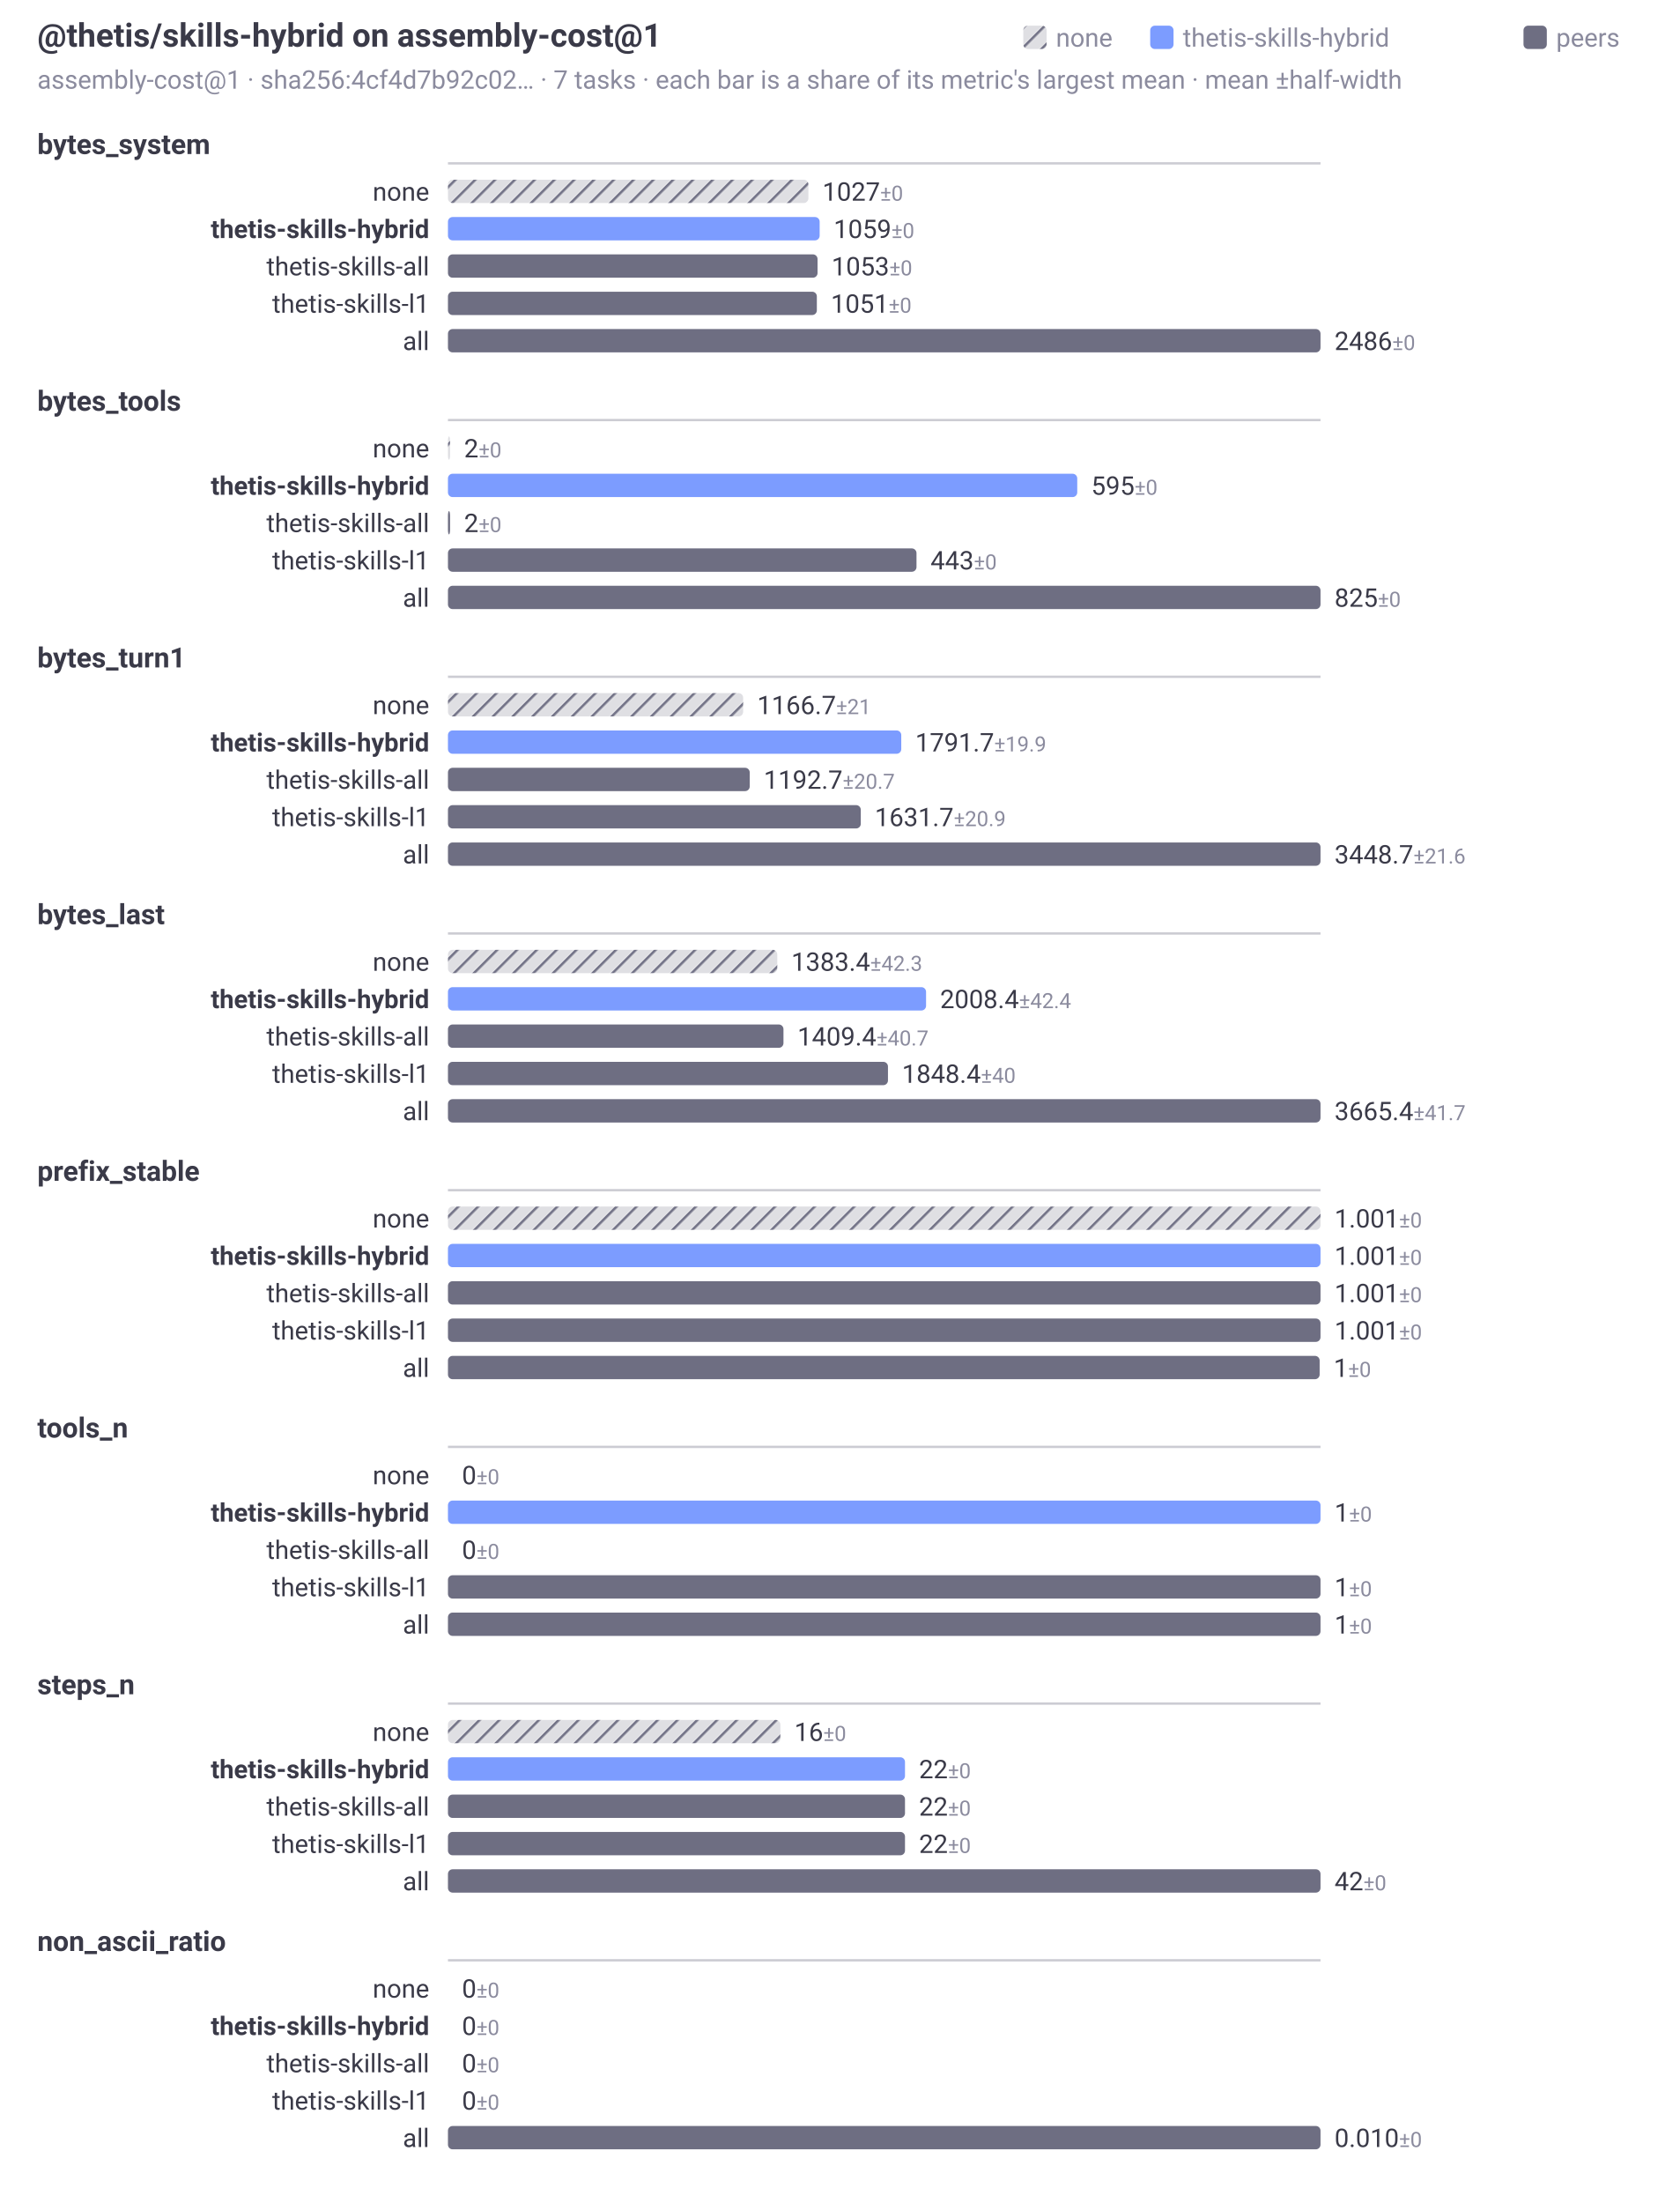
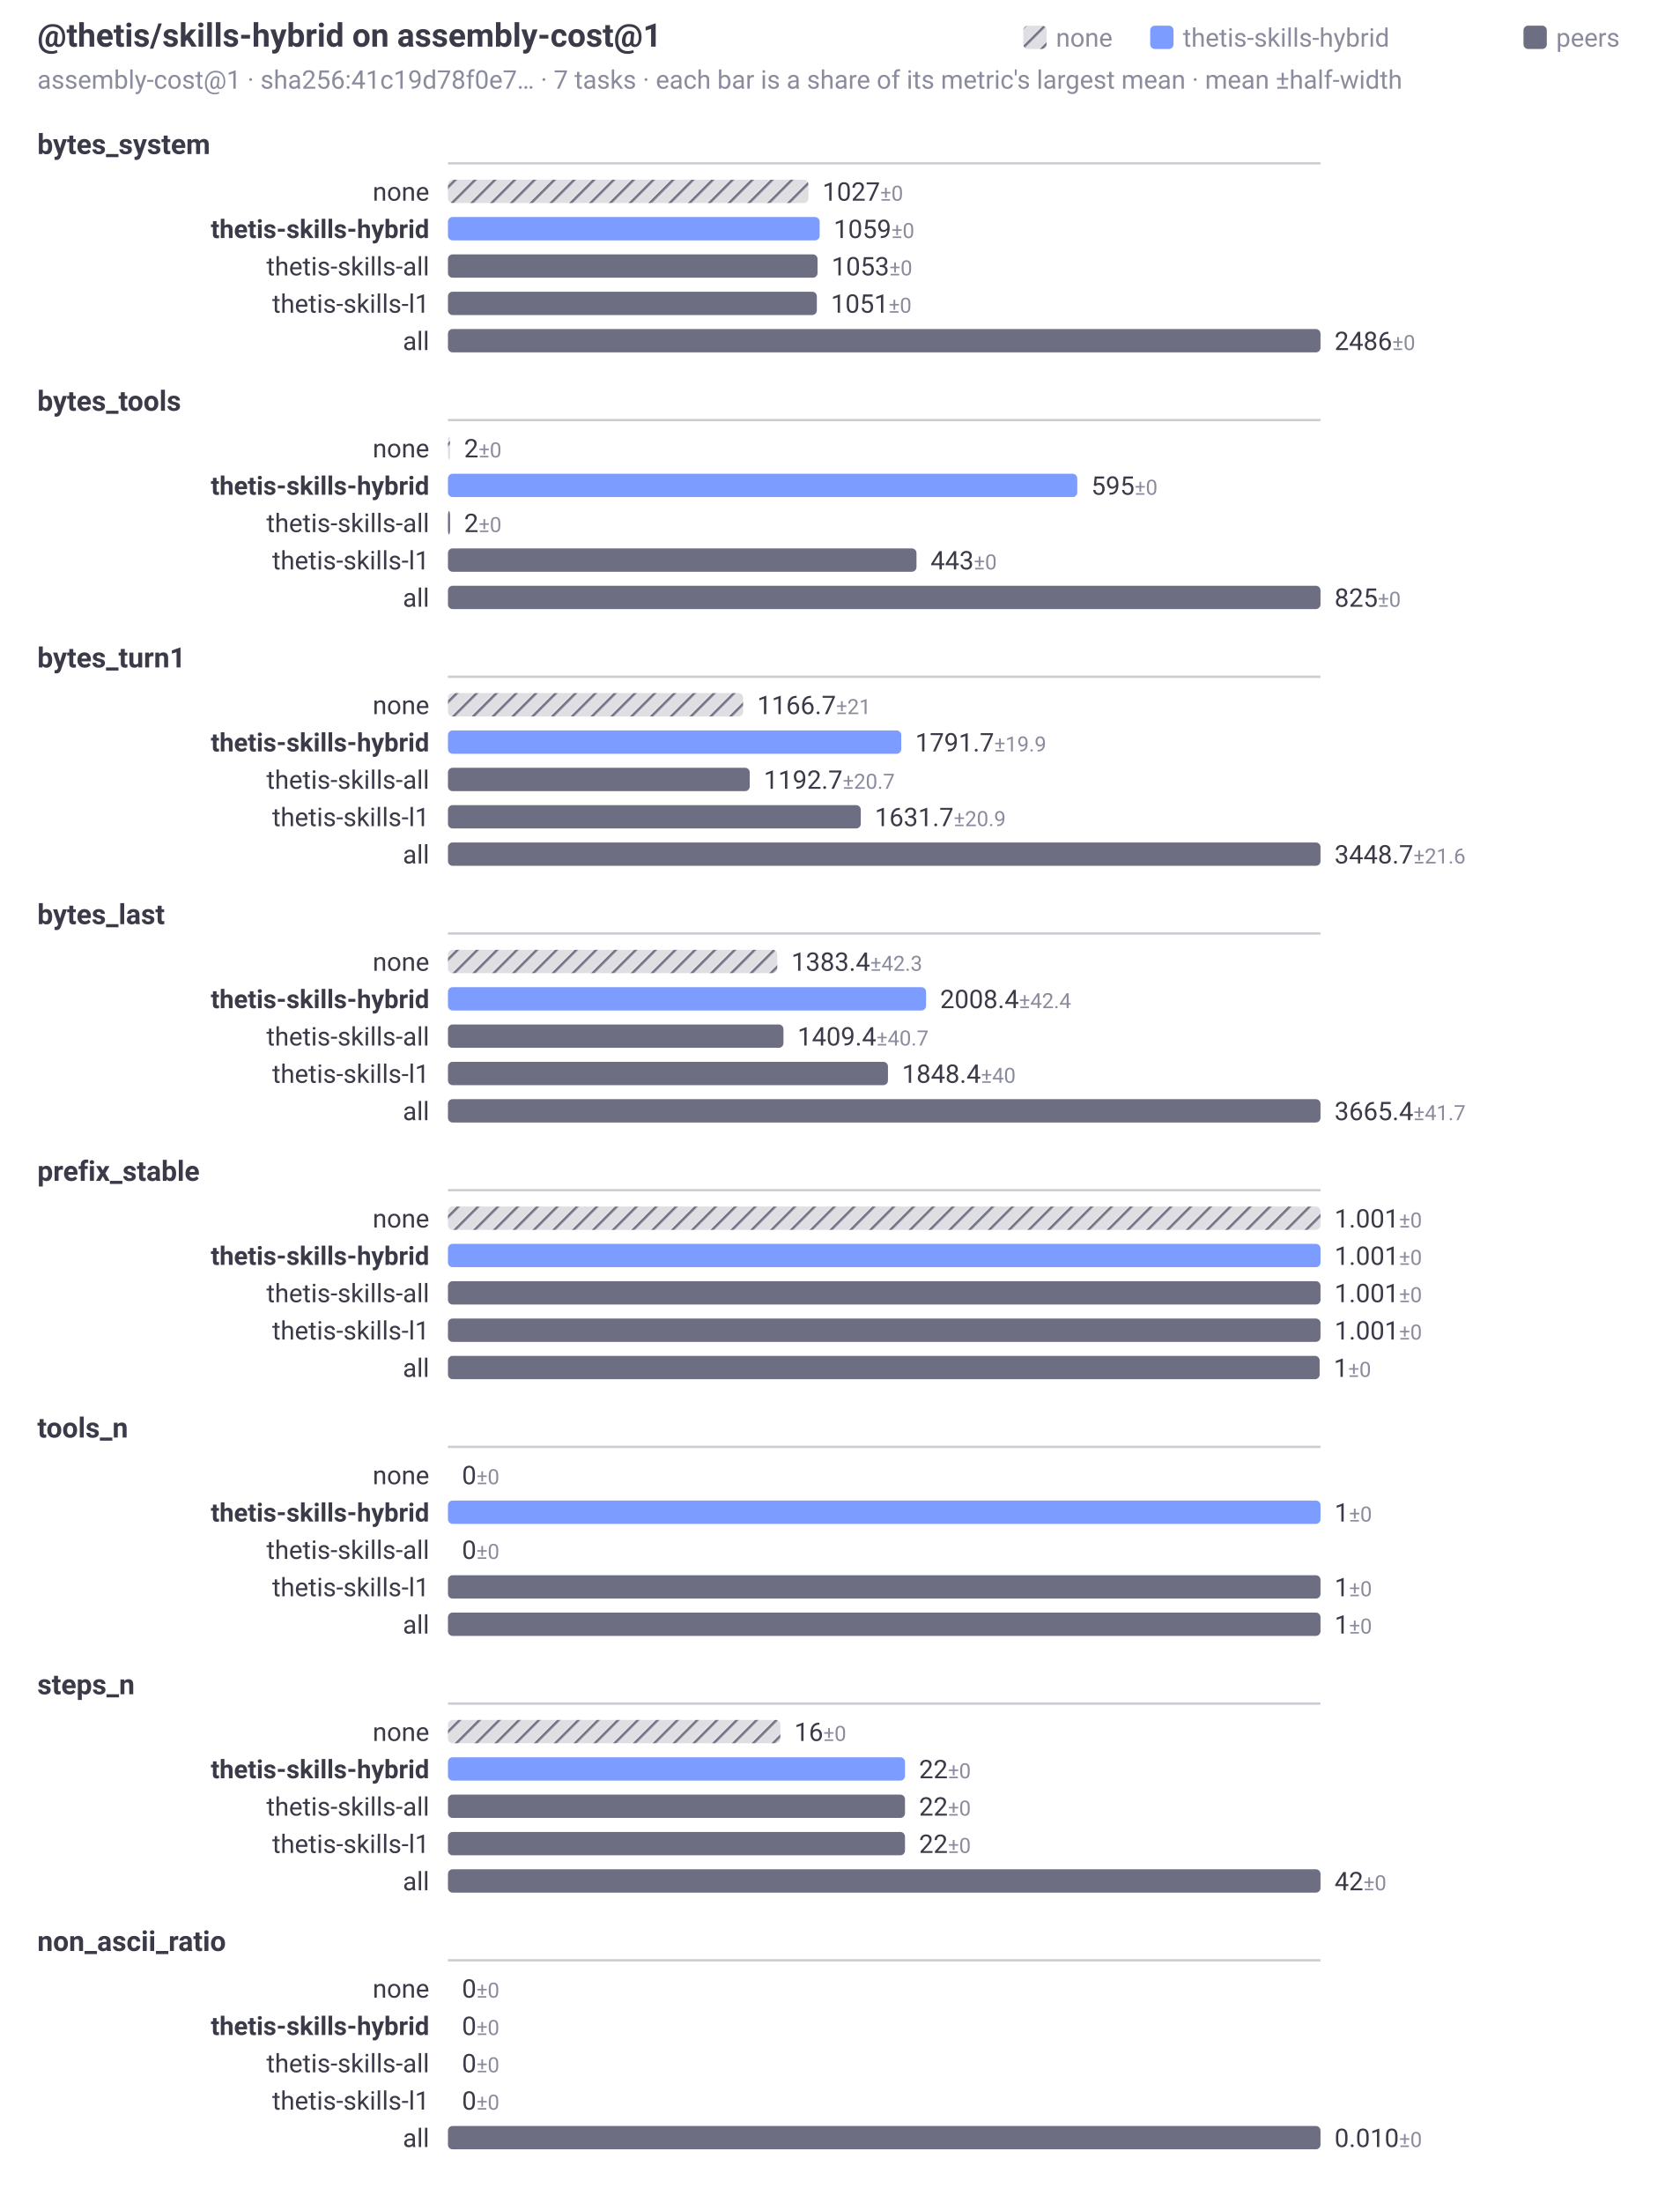
<svg xmlns="http://www.w3.org/2000/svg" width="720" height="944" viewBox="0 0 720 944" role="img" aria-labelledby="t d" font-family="system-ui, -apple-system, Segoe UI, Roboto, sans-serif">
  <style>.t{fill:#3a3a48}.f{fill:#8b8b9e}@media (prefers-color-scheme:dark){.t{fill:#d2d2dc}.f{fill:#9a9aae}}</style>
  <defs>
    <pattern id="hatch" width="6" height="6" patternUnits="userSpaceOnUse" patternTransform="rotate(45)">
      <rect width="6" height="6" fill="#6e6e82" fill-opacity="0.22" />
      <line x1="0" y1="0" x2="0" y2="6" stroke="#6e6e82" stroke-width="2" />
    </pattern>
  </defs>
  <text class="t" x="16" y="20" font-size="14" font-weight="600">@thetis/skills-hybrid on assembly-cost@1</text>
-   <text class="f" x="16" y="38" font-size="11">assembly-cost@1 · sha256:4cf4d7b92c02… · 7 tasks · each bar is a share of its metric's largest mean · mean ±half-width</text>
+   <text class="f" x="16" y="38" font-size="11">assembly-cost@1 · sha256:41c19d78f0e7… · 7 tasks · each bar is a share of its metric's largest mean · mean ±half-width</text>
  <rect x="653" y="11" width="10" height="10" rx="2" fill="#6e6e82" />
  <text class="f" x="667" y="20" font-size="11">peers</text>
  <rect x="493" y="11" width="10" height="10" rx="2" fill="#7c9cff" />
  <text class="f" x="507" y="20" font-size="11">thetis-skills-hybrid</text>
  <rect x="438.6" y="11" width="10" height="10" rx="2" fill="url(#hatch)" />
  <text class="f" x="452.6" y="20" font-size="11">none</text>
  <text class="t" x="16" y="66" font-size="12" font-weight="600">bytes_system</text>
  <line x1="192" y1="70" x2="566" y2="70" stroke="#6e6e82" stroke-opacity="0.35" stroke-width="1" />
  <text class="t" x="184" y="86" font-size="11" text-anchor="end">none</text>
  <rect x="192" y="77" width="154.5" height="10" rx="2" fill="url(#hatch)" />
  <text class="t" x="352.5" y="86" font-size="11">1027<tspan class="f" font-size="9"> ±0</tspan>
  </text>
  <text class="t" x="184" y="102" font-size="11" text-anchor="end" font-weight="600">thetis-skills-hybrid</text>
  <rect x="192" y="93" width="159.32" height="10" rx="2" fill="#7c9cff" />
  <text class="t" x="357.32" y="102" font-size="11">1059<tspan class="f" font-size="9"> ±0</tspan>
  </text>
  <text class="t" x="184" y="118" font-size="11" text-anchor="end">thetis-skills-all</text>
  <rect x="192" y="109" width="158.42" height="10" rx="2" fill="#6e6e82" />
  <text class="t" x="356.42" y="118" font-size="11">1053<tspan class="f" font-size="9"> ±0</tspan>
  </text>
  <text class="t" x="184" y="134" font-size="11" text-anchor="end">thetis-skills-l1</text>
  <rect x="192" y="125" width="158.12" height="10" rx="2" fill="#6e6e82" />
  <text class="t" x="356.12" y="134" font-size="11">1051<tspan class="f" font-size="9"> ±0</tspan>
  </text>
  <text class="t" x="184" y="150" font-size="11" text-anchor="end">all</text>
  <rect x="192" y="141" width="374" height="10" rx="2" fill="#6e6e82" />
  <text class="t" x="572" y="150" font-size="11">2486<tspan class="f" font-size="9"> ±0</tspan>
  </text>
  <text class="t" x="16" y="176" font-size="12" font-weight="600">bytes_tools</text>
  <line x1="192" y1="180" x2="566" y2="180" stroke="#6e6e82" stroke-opacity="0.35" stroke-width="1" />
  <text class="t" x="184" y="196" font-size="11" text-anchor="end">none</text>
  <rect x="192" y="187" width="0.91" height="10" rx="2" fill="url(#hatch)" />
  <text class="t" x="198.91" y="196" font-size="11">2<tspan class="f" font-size="9"> ±0</tspan>
  </text>
  <text class="t" x="184" y="212" font-size="11" text-anchor="end" font-weight="600">thetis-skills-hybrid</text>
  <rect x="192" y="203" width="269.73" height="10" rx="2" fill="#7c9cff" />
  <text class="t" x="467.73" y="212" font-size="11">595<tspan class="f" font-size="9"> ±0</tspan>
  </text>
  <text class="t" x="184" y="228" font-size="11" text-anchor="end">thetis-skills-all</text>
  <rect x="192" y="219" width="0.91" height="10" rx="2" fill="#6e6e82" />
  <text class="t" x="198.91" y="228" font-size="11">2<tspan class="f" font-size="9"> ±0</tspan>
  </text>
  <text class="t" x="184" y="244" font-size="11" text-anchor="end">thetis-skills-l1</text>
  <rect x="192" y="235" width="200.83" height="10" rx="2" fill="#6e6e82" />
  <text class="t" x="398.83" y="244" font-size="11">443<tspan class="f" font-size="9"> ±0</tspan>
  </text>
  <text class="t" x="184" y="260" font-size="11" text-anchor="end">all</text>
  <rect x="192" y="251" width="374" height="10" rx="2" fill="#6e6e82" />
  <text class="t" x="572" y="260" font-size="11">825<tspan class="f" font-size="9"> ±0</tspan>
  </text>
  <text class="t" x="16" y="286" font-size="12" font-weight="600">bytes_turn1</text>
  <line x1="192" y1="290" x2="566" y2="290" stroke="#6e6e82" stroke-opacity="0.35" stroke-width="1" />
  <text class="t" x="184" y="306" font-size="11" text-anchor="end">none</text>
  <rect x="192" y="297" width="126.53" height="10" rx="2" fill="url(#hatch)" />
  <text class="t" x="324.53" y="306" font-size="11">1166.7<tspan class="f" font-size="9"> ±21</tspan>
  </text>
  <text class="t" x="184" y="322" font-size="11" text-anchor="end" font-weight="600">thetis-skills-hybrid</text>
  <rect x="192" y="313" width="194.3" height="10" rx="2" fill="#7c9cff" />
  <text class="t" x="392.3" y="322" font-size="11">1791.7<tspan class="f" font-size="9"> ±19.9</tspan>
  </text>
  <text class="t" x="184" y="338" font-size="11" text-anchor="end">thetis-skills-all</text>
  <rect x="192" y="329" width="129.35" height="10" rx="2" fill="#6e6e82" />
  <text class="t" x="327.35" y="338" font-size="11">1192.7<tspan class="f" font-size="9"> ±20.7</tspan>
  </text>
  <text class="t" x="184" y="354" font-size="11" text-anchor="end">thetis-skills-l1</text>
  <rect x="192" y="345" width="176.95" height="10" rx="2" fill="#6e6e82" />
  <text class="t" x="374.95" y="354" font-size="11">1631.7<tspan class="f" font-size="9"> ±20.9</tspan>
  </text>
  <text class="t" x="184" y="370" font-size="11" text-anchor="end">all</text>
  <rect x="192" y="361" width="374" height="10" rx="2" fill="#6e6e82" />
  <text class="t" x="572" y="370" font-size="11">3448.7<tspan class="f" font-size="9"> ±21.6</tspan>
  </text>
  <text class="t" x="16" y="396" font-size="12" font-weight="600">bytes_last</text>
  <line x1="192" y1="400" x2="566" y2="400" stroke="#6e6e82" stroke-opacity="0.35" stroke-width="1" />
  <text class="t" x="184" y="416" font-size="11" text-anchor="end">none</text>
  <rect x="192" y="407" width="141.16" height="10" rx="2" fill="url(#hatch)" />
  <text class="t" x="339.16" y="416" font-size="11">1383.4<tspan class="f" font-size="9"> ±42.3</tspan>
  </text>
  <text class="t" x="184" y="432" font-size="11" text-anchor="end" font-weight="600">thetis-skills-hybrid</text>
  <rect x="192" y="423" width="204.93" height="10" rx="2" fill="#7c9cff" />
  <text class="t" x="402.93" y="432" font-size="11">2008.4<tspan class="f" font-size="9"> ±42.4</tspan>
  </text>
  <text class="t" x="184" y="448" font-size="11" text-anchor="end">thetis-skills-all</text>
  <rect x="192" y="439" width="143.81" height="10" rx="2" fill="#6e6e82" />
  <text class="t" x="341.81" y="448" font-size="11">1409.4<tspan class="f" font-size="9"> ±40.7</tspan>
  </text>
  <text class="t" x="184" y="464" font-size="11" text-anchor="end">thetis-skills-l1</text>
  <rect x="192" y="455" width="188.6" height="10" rx="2" fill="#6e6e82" />
  <text class="t" x="386.6" y="464" font-size="11">1848.4<tspan class="f" font-size="9"> ±40</tspan>
  </text>
  <text class="t" x="184" y="480" font-size="11" text-anchor="end">all</text>
  <rect x="192" y="471" width="374" height="10" rx="2" fill="#6e6e82" />
  <text class="t" x="572" y="480" font-size="11">3665.4<tspan class="f" font-size="9"> ±41.7</tspan>
  </text>
  <text class="t" x="16" y="506" font-size="12" font-weight="600">prefix_stable</text>
  <line x1="192" y1="510" x2="566" y2="510" stroke="#6e6e82" stroke-opacity="0.35" stroke-width="1" />
  <text class="t" x="184" y="526" font-size="11" text-anchor="end">none</text>
  <rect x="192" y="517" width="374" height="10" rx="2" fill="url(#hatch)" />
  <text class="t" x="572" y="526" font-size="11">1.001<tspan class="f" font-size="9"> ±0</tspan>
  </text>
  <text class="t" x="184" y="542" font-size="11" text-anchor="end" font-weight="600">thetis-skills-hybrid</text>
  <rect x="192" y="533" width="374" height="10" rx="2" fill="#7c9cff" />
  <text class="t" x="572" y="542" font-size="11">1.001<tspan class="f" font-size="9"> ±0</tspan>
  </text>
  <text class="t" x="184" y="558" font-size="11" text-anchor="end">thetis-skills-all</text>
  <rect x="192" y="549" width="374" height="10" rx="2" fill="#6e6e82" />
  <text class="t" x="572" y="558" font-size="11">1.001<tspan class="f" font-size="9"> ±0</tspan>
  </text>
  <text class="t" x="184" y="574" font-size="11" text-anchor="end">thetis-skills-l1</text>
  <rect x="192" y="565" width="374" height="10" rx="2" fill="#6e6e82" />
  <text class="t" x="572" y="574" font-size="11">1.001<tspan class="f" font-size="9"> ±0</tspan>
  </text>
  <text class="t" x="184" y="590" font-size="11" text-anchor="end">all</text>
  <rect x="192" y="581" width="373.63" height="10" rx="2" fill="#6e6e82" />
  <text class="t" x="571.63" y="590" font-size="11">1<tspan class="f" font-size="9"> ±0</tspan>
  </text>
  <text class="t" x="16" y="616" font-size="12" font-weight="600">tools_n</text>
  <line x1="192" y1="620" x2="566" y2="620" stroke="#6e6e82" stroke-opacity="0.35" stroke-width="1" />
  <text class="t" x="184" y="636" font-size="11" text-anchor="end">none</text>
  <rect x="192" y="627" width="0" height="10" rx="2" fill="url(#hatch)" />
  <text class="t" x="198" y="636" font-size="11">0<tspan class="f" font-size="9"> ±0</tspan>
  </text>
  <text class="t" x="184" y="652" font-size="11" text-anchor="end" font-weight="600">thetis-skills-hybrid</text>
  <rect x="192" y="643" width="374" height="10" rx="2" fill="#7c9cff" />
  <text class="t" x="572" y="652" font-size="11">1<tspan class="f" font-size="9"> ±0</tspan>
  </text>
  <text class="t" x="184" y="668" font-size="11" text-anchor="end">thetis-skills-all</text>
  <rect x="192" y="659" width="0" height="10" rx="2" fill="#6e6e82" />
  <text class="t" x="198" y="668" font-size="11">0<tspan class="f" font-size="9"> ±0</tspan>
  </text>
  <text class="t" x="184" y="684" font-size="11" text-anchor="end">thetis-skills-l1</text>
  <rect x="192" y="675" width="374" height="10" rx="2" fill="#6e6e82" />
  <text class="t" x="572" y="684" font-size="11">1<tspan class="f" font-size="9"> ±0</tspan>
  </text>
  <text class="t" x="184" y="700" font-size="11" text-anchor="end">all</text>
  <rect x="192" y="691" width="374" height="10" rx="2" fill="#6e6e82" />
  <text class="t" x="572" y="700" font-size="11">1<tspan class="f" font-size="9"> ±0</tspan>
  </text>
  <text class="t" x="16" y="726" font-size="12" font-weight="600">steps_n</text>
  <line x1="192" y1="730" x2="566" y2="730" stroke="#6e6e82" stroke-opacity="0.35" stroke-width="1" />
  <text class="t" x="184" y="746" font-size="11" text-anchor="end">none</text>
  <rect x="192" y="737" width="142.48" height="10" rx="2" fill="url(#hatch)" />
  <text class="t" x="340.48" y="746" font-size="11">16<tspan class="f" font-size="9"> ±0</tspan>
  </text>
  <text class="t" x="184" y="762" font-size="11" text-anchor="end" font-weight="600">thetis-skills-hybrid</text>
  <rect x="192" y="753" width="195.9" height="10" rx="2" fill="#7c9cff" />
  <text class="t" x="393.9" y="762" font-size="11">22<tspan class="f" font-size="9"> ±0</tspan>
  </text>
  <text class="t" x="184" y="778" font-size="11" text-anchor="end">thetis-skills-all</text>
  <rect x="192" y="769" width="195.9" height="10" rx="2" fill="#6e6e82" />
  <text class="t" x="393.9" y="778" font-size="11">22<tspan class="f" font-size="9"> ±0</tspan>
  </text>
  <text class="t" x="184" y="794" font-size="11" text-anchor="end">thetis-skills-l1</text>
  <rect x="192" y="785" width="195.9" height="10" rx="2" fill="#6e6e82" />
  <text class="t" x="393.9" y="794" font-size="11">22<tspan class="f" font-size="9"> ±0</tspan>
  </text>
  <text class="t" x="184" y="810" font-size="11" text-anchor="end">all</text>
  <rect x="192" y="801" width="374" height="10" rx="2" fill="#6e6e82" />
  <text class="t" x="572" y="810" font-size="11">42<tspan class="f" font-size="9"> ±0</tspan>
  </text>
  <text class="t" x="16" y="836" font-size="12" font-weight="600">non_ascii_ratio</text>
  <line x1="192" y1="840" x2="566" y2="840" stroke="#6e6e82" stroke-opacity="0.35" stroke-width="1" />
  <text class="t" x="184" y="856" font-size="11" text-anchor="end">none</text>
  <rect x="192" y="847" width="0" height="10" rx="2" fill="url(#hatch)" />
  <text class="t" x="198" y="856" font-size="11">0<tspan class="f" font-size="9"> ±0</tspan>
  </text>
  <text class="t" x="184" y="872" font-size="11" text-anchor="end" font-weight="600">thetis-skills-hybrid</text>
  <rect x="192" y="863" width="0" height="10" rx="2" fill="#7c9cff" />
  <text class="t" x="198" y="872" font-size="11">0<tspan class="f" font-size="9"> ±0</tspan>
  </text>
  <text class="t" x="184" y="888" font-size="11" text-anchor="end">thetis-skills-all</text>
  <rect x="192" y="879" width="0" height="10" rx="2" fill="#6e6e82" />
  <text class="t" x="198" y="888" font-size="11">0<tspan class="f" font-size="9"> ±0</tspan>
  </text>
  <text class="t" x="184" y="904" font-size="11" text-anchor="end">thetis-skills-l1</text>
  <rect x="192" y="895" width="0" height="10" rx="2" fill="#6e6e82" />
  <text class="t" x="198" y="904" font-size="11">0<tspan class="f" font-size="9"> ±0</tspan>
  </text>
  <text class="t" x="184" y="920" font-size="11" text-anchor="end">all</text>
  <rect x="192" y="911" width="374" height="10" rx="2" fill="#6e6e82" />
  <text class="t" x="572" y="920" font-size="11">0.010<tspan class="f" font-size="9"> ±0</tspan>
  </text>
</svg>
